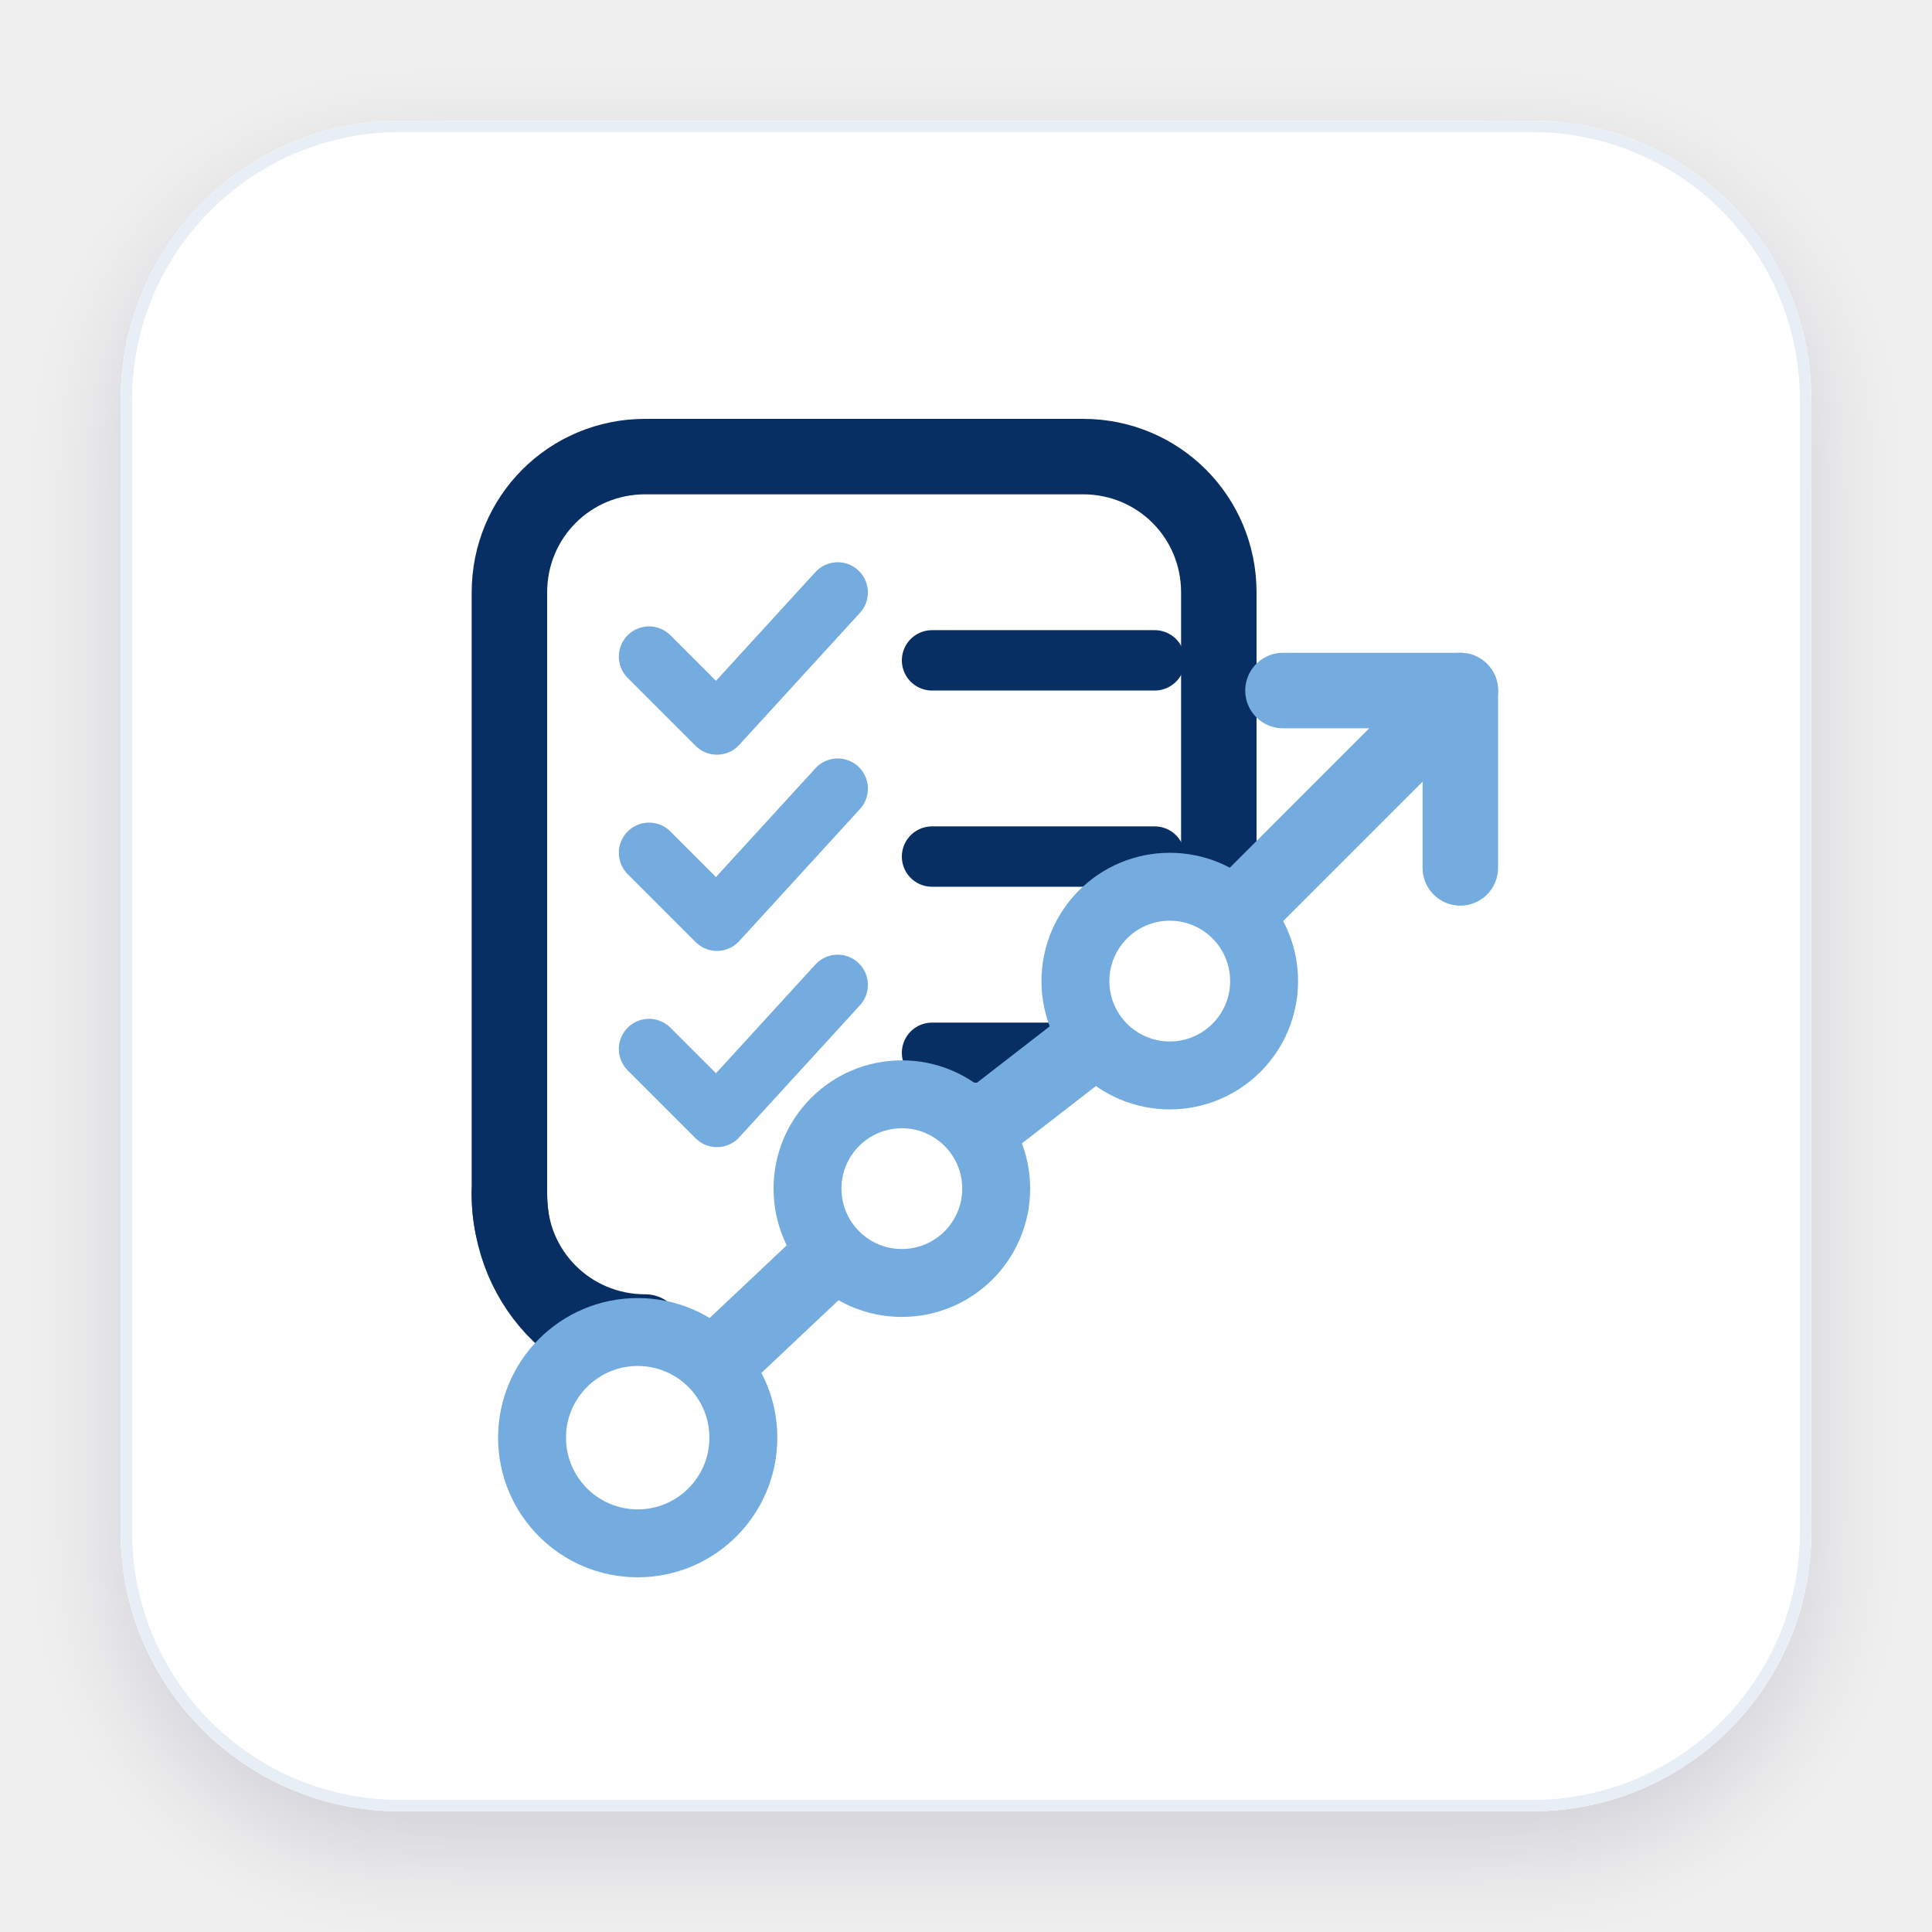
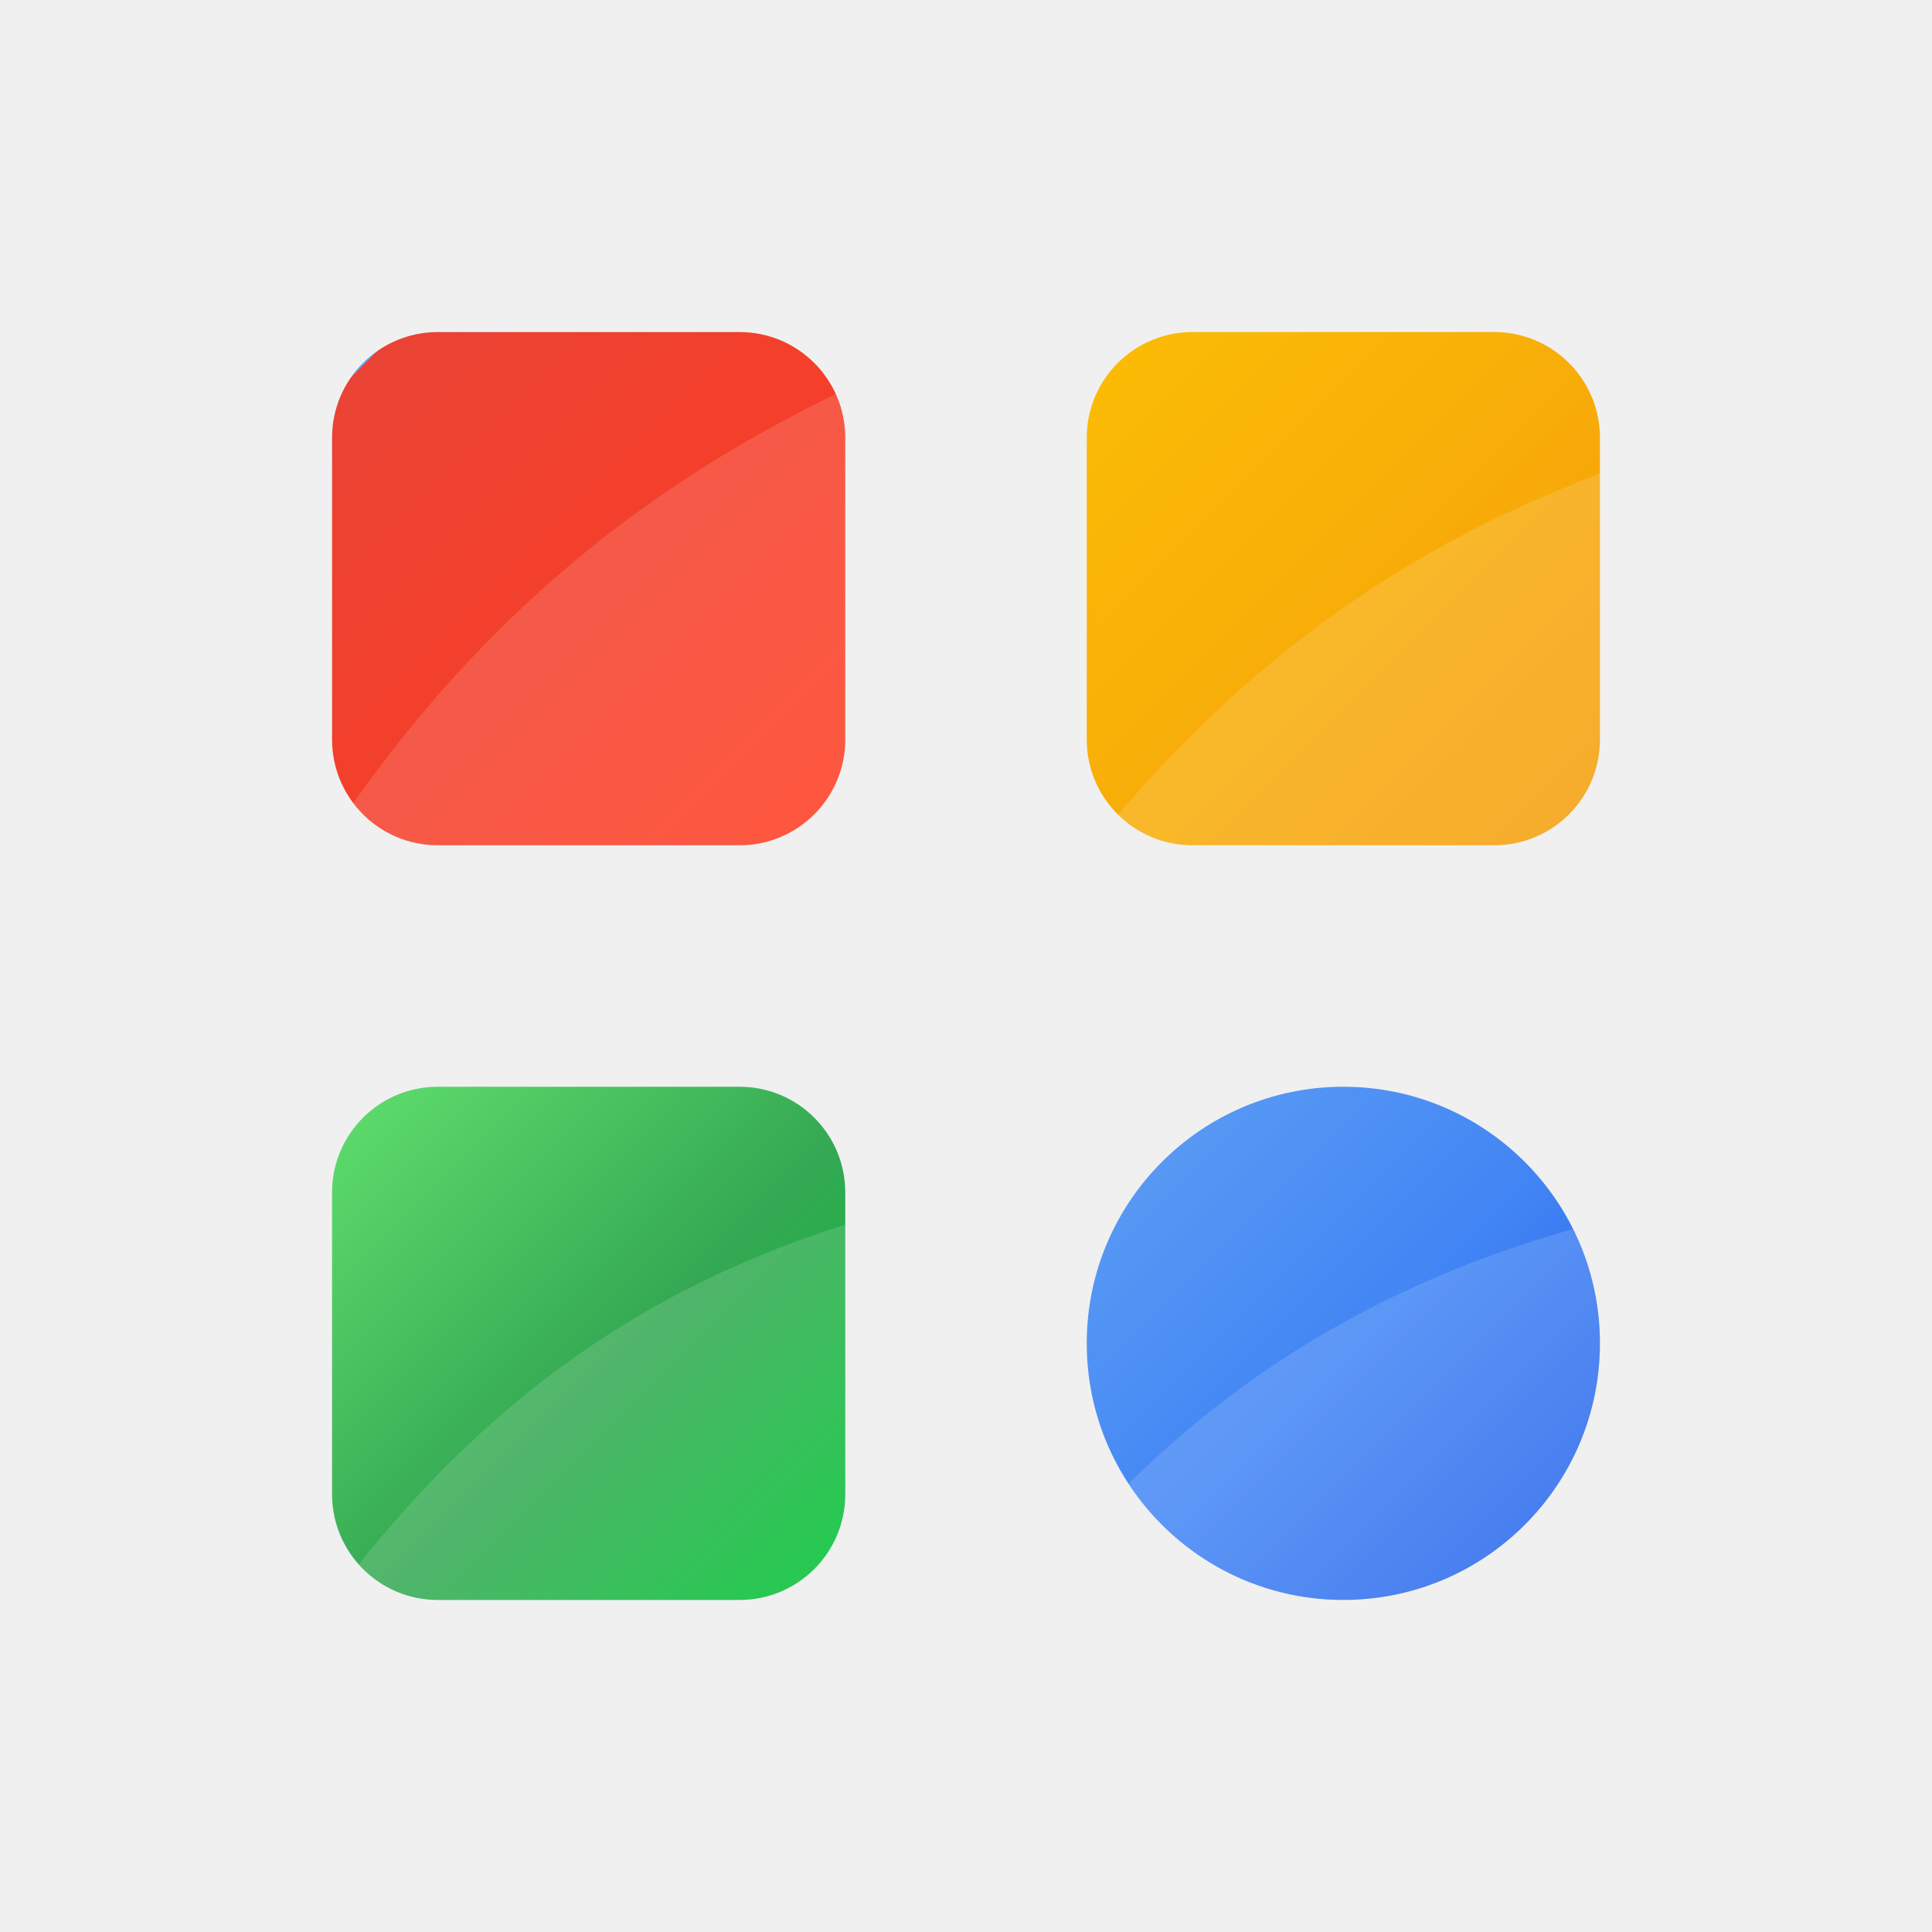
<svg xmlns="http://www.w3.org/2000/svg" width="512" height="512" viewBox="0 0 512 512" fill="none">
  <defs>
-     <filter id="softShadow" x="-20%" y="-20%" width="140%" height="140%" color-interpolation-filters="sRGB">
-       <feDropShadow dx="0" dy="10" stdDeviation="14" flood-color="#0B1F3A" flood-opacity="0.14" />
-     </filter>
+     <linearGradient id="gradRed" x1="96" y1="96" x2="224" y2="224" gradientUnits="userSpaceOnUse">
+       <stop offset="0%" stop-color="#5FA0F4" />
+       <stop offset="0.01%" stop-color="#5FA0F4" />
+       <stop offset="0.02%" stop-color="#5FA0F4" />
+       <stop offset="0.03%" stop-color="#5FA0F4" />
+       <stop offset="0.04%" stop-color="#5FA0F4" />
+       <stop offset="0.05%" stop-color="#5FA0F4" />
+       <stop offset="0.06%" stop-color="#5FA0F4" />
+       <stop offset="0.07%" stop-color="#5FA0F4" />
+       <stop offset="0.08%" stop-color="#5FA0F4" />
+       <stop offset="0.09%" stop-color="#5FA0F4" />
+       <stop offset="0.1%" stop-color="#5FA0F4" />
+       <stop offset="0.11%" stop-color="#5FA0F4" />
+       <stop offset="0.12%" stop-color="#5FA0F4" />
+       <stop offset="0.13%" stop-color="#5FA0F4" />
+       <stop offset="0.14%" stop-color="#5FA0F4" />
+       <stop offset="0.15%" stop-color="#5FA0F4" />
+       <stop offset="0.16%" stop-color="#5FA0F4" />
+       <stop offset="0.17%" stop-color="#5FA0F4" />
+       <stop offset="0.18%" stop-color="#5FA0F4" />
+       <stop offset="0.19%" stop-color="#5FA0F4" />
+       <stop offset="0.2%" stop-color="#5FA0F4" />
+       <stop offset="0.21%" stop-color="#5FA0F4" />
+       <stop offset="0.22%" stop-color="#5FA0F4" />
+       <stop offset="0.23%" stop-color="#5FA0F4" />
+       <stop offset="0.24%" stop-color="#5FA0F4" />
+       <stop offset="0.25%" stop-color="#5FA0F4" />
+       <stop offset="0.26%" stop-color="#5FA0F4" />
+       <stop offset="0.27%" stop-color="#5FA0F4" />
+       <stop offset="0.28%" stop-color="#5FA0F4" />
+       <stop offset="0.29%" stop-color="#5FA0F4" />
+       <stop offset="0.3%" stop-color="#5FA0F4" />
+       <stop offset="0.31%" stop-color="#5FA0F4" />
+       <stop offset="0.32%" stop-color="#5FA0F4" />
+       <stop offset="0.33%" stop-color="#5FA0F4" />
+       <stop offset="0.34%" stop-color="#5FA0F4" />
+       <stop offset="0.35%" stop-color="#5FA0F4" />
+       <stop offset="0.36%" stop-color="#5FA0F4" />
+       <stop offset="0.37%" stop-color="#5FA0F4" />
+       <stop offset="0.38%" stop-color="#5FA0F4" />
+       <stop offset="0.39%" stop-color="#5FA0F4" />
+       <stop offset="0.40%" stop-color="#EA4335" />
+       <stop offset="1" stop-color="#FF3B1F" />
+     </linearGradient>
+     <linearGradient id="gradYellow" x1="288" y1="96" x2="416" y2="224" gradientUnits="userSpaceOnUse">
+       <stop offset="0%" stop-color="#FFD54F" />
+       <stop offset="0.55%" stop-color="#FBBC05" />
+       <stop offset="100%" stop-color="#F59E0B" />
+     </linearGradient>
+     <linearGradient id="gradGreen" x1="96" y1="288" x2="224" y2="416" gradientUnits="userSpaceOnUse">
+       <stop offset="0%" stop-color="#5EDC6C" />
+       <stop offset="55%" stop-color="#34A853" />
+       <stop offset="100%" stop-color="#00C232" />
+     </linearGradient>
+     <linearGradient id="gradBlue" x1="288" y1="288" x2="416" y2="416" gradientUnits="userSpaceOnUse">
+       <stop offset="0%" stop-color="#5FA0F4" />
+       <stop offset="55%" stop-color="#4285F4" />
+       <stop offset="100%" stop-color="#2563EB" />
+     </linearGradient>
+     <clipPath id="clipTL">
+       <rect x="88" y="88" width="136" height="136" rx="28" />
+     </clipPath>
+     <clipPath id="clipTR">
+       <rect x="288" y="88" width="136" height="136" rx="28" />
+     </clipPath>
+     <clipPath id="clipBL">
+       <rect x="88" y="288" width="136" height="136" rx="28" />
+     </clipPath>
+     <clipPath id="clipBR">
+       <circle cx="356" cy="356" r="68" />
+     </clipPath>
  </defs>
-   <rect x="32" y="32" width="448" height="448" rx="74" fill="#FFFFFF" filter="url(#softShadow)" />
-   <rect x="33.5" y="33.5" width="445" height="445" rx="72.5" stroke="#E8EEF6" stroke-width="3" />
-   <path d="M171 353        C151 353 135 337 135 317        V157        C135 137 151 121 171 121        H287        C307 121 323 137 323 157        V228" stroke="#082F63" stroke-width="20" stroke-linecap="round" stroke-linejoin="round" />
-   <path d="M135 316        C135 342 155 361 181 361" stroke="#082F63" stroke-width="20" stroke-linecap="round" stroke-linejoin="round" />
-   <path d="M172 174 L190 192 L222 157" stroke="#74ACDF" stroke-width="16" stroke-linecap="round" stroke-linejoin="round" />
-   <path d="M172 226 L190 244 L222 209" stroke="#74ACDF" stroke-width="16" stroke-linecap="round" stroke-linejoin="round" />
-   <path d="M172 278 L190 296 L222 261" stroke="#74ACDF" stroke-width="16" stroke-linecap="round" stroke-linejoin="round" />
-   <path d="M247 175 H306" stroke="#082F63" stroke-width="16" stroke-linecap="round" />
-   <path d="M247 227 H306" stroke="#082F63" stroke-width="16" stroke-linecap="round" />
-   <path d="M247 279 H295" stroke="#082F63" stroke-width="16" stroke-linecap="round" />
-   <path d="M169 381        L239 315        L310 260        L387 183" stroke="#74ACDF" stroke-width="20" stroke-linecap="round" stroke-linejoin="round" />
-   <path d="M340 183 H387 V230" stroke="#74ACDF" stroke-width="20" stroke-linecap="round" stroke-linejoin="round" />
-   <circle cx="169" cy="381" r="28" fill="#FFFFFF" stroke="#74ACDF" stroke-width="18" />
-   <circle cx="239" cy="315" r="25" fill="#FFFFFF" stroke="#74ACDF" stroke-width="18" />
-   <circle cx="310" cy="260" r="25" fill="#FFFFFF" stroke="#74ACDF" stroke-width="18" />
+   <rect x="88" y="88" width="136" height="136" rx="28" fill="url(#gradRed)" />
+   <g clip-path="url(#clipTL)" opacity="0.14">
+     <path d="M70 250C110 180 160 130 240 96L260 96L260 240L70 240Z" fill="#FFFFFF" />
+   </g>
+   <rect x="288" y="88" width="136" height="136" rx="28" fill="url(#gradYellow)" />
+   <g clip-path="url(#clipTR)" opacity="0.14">
+     <path d="M270 250C312 190 362 145 440 120L460 120L460 240L270 240Z" fill="#FFFFFF" />
+   </g>
+   <rect x="88" y="288" width="136" height="136" rx="28" fill="url(#gradGreen)" />
+   <g clip-path="url(#clipBL)" opacity="0.14">
+     <path d="M70 450C112 384 162 340 240 320L260 320L260 440L70 440Z" fill="#FFFFFF" />
+   </g>
+   <circle cx="356" cy="356" r="68" fill="url(#gradBlue)" />
+   <g clip-path="url(#clipBR)" opacity="0.14">
+     <path d="M260 440C302 380 355 338 440 320L460 320L460 440L260 440Z" fill="#FFFFFF" />
+   </g>
</svg>
